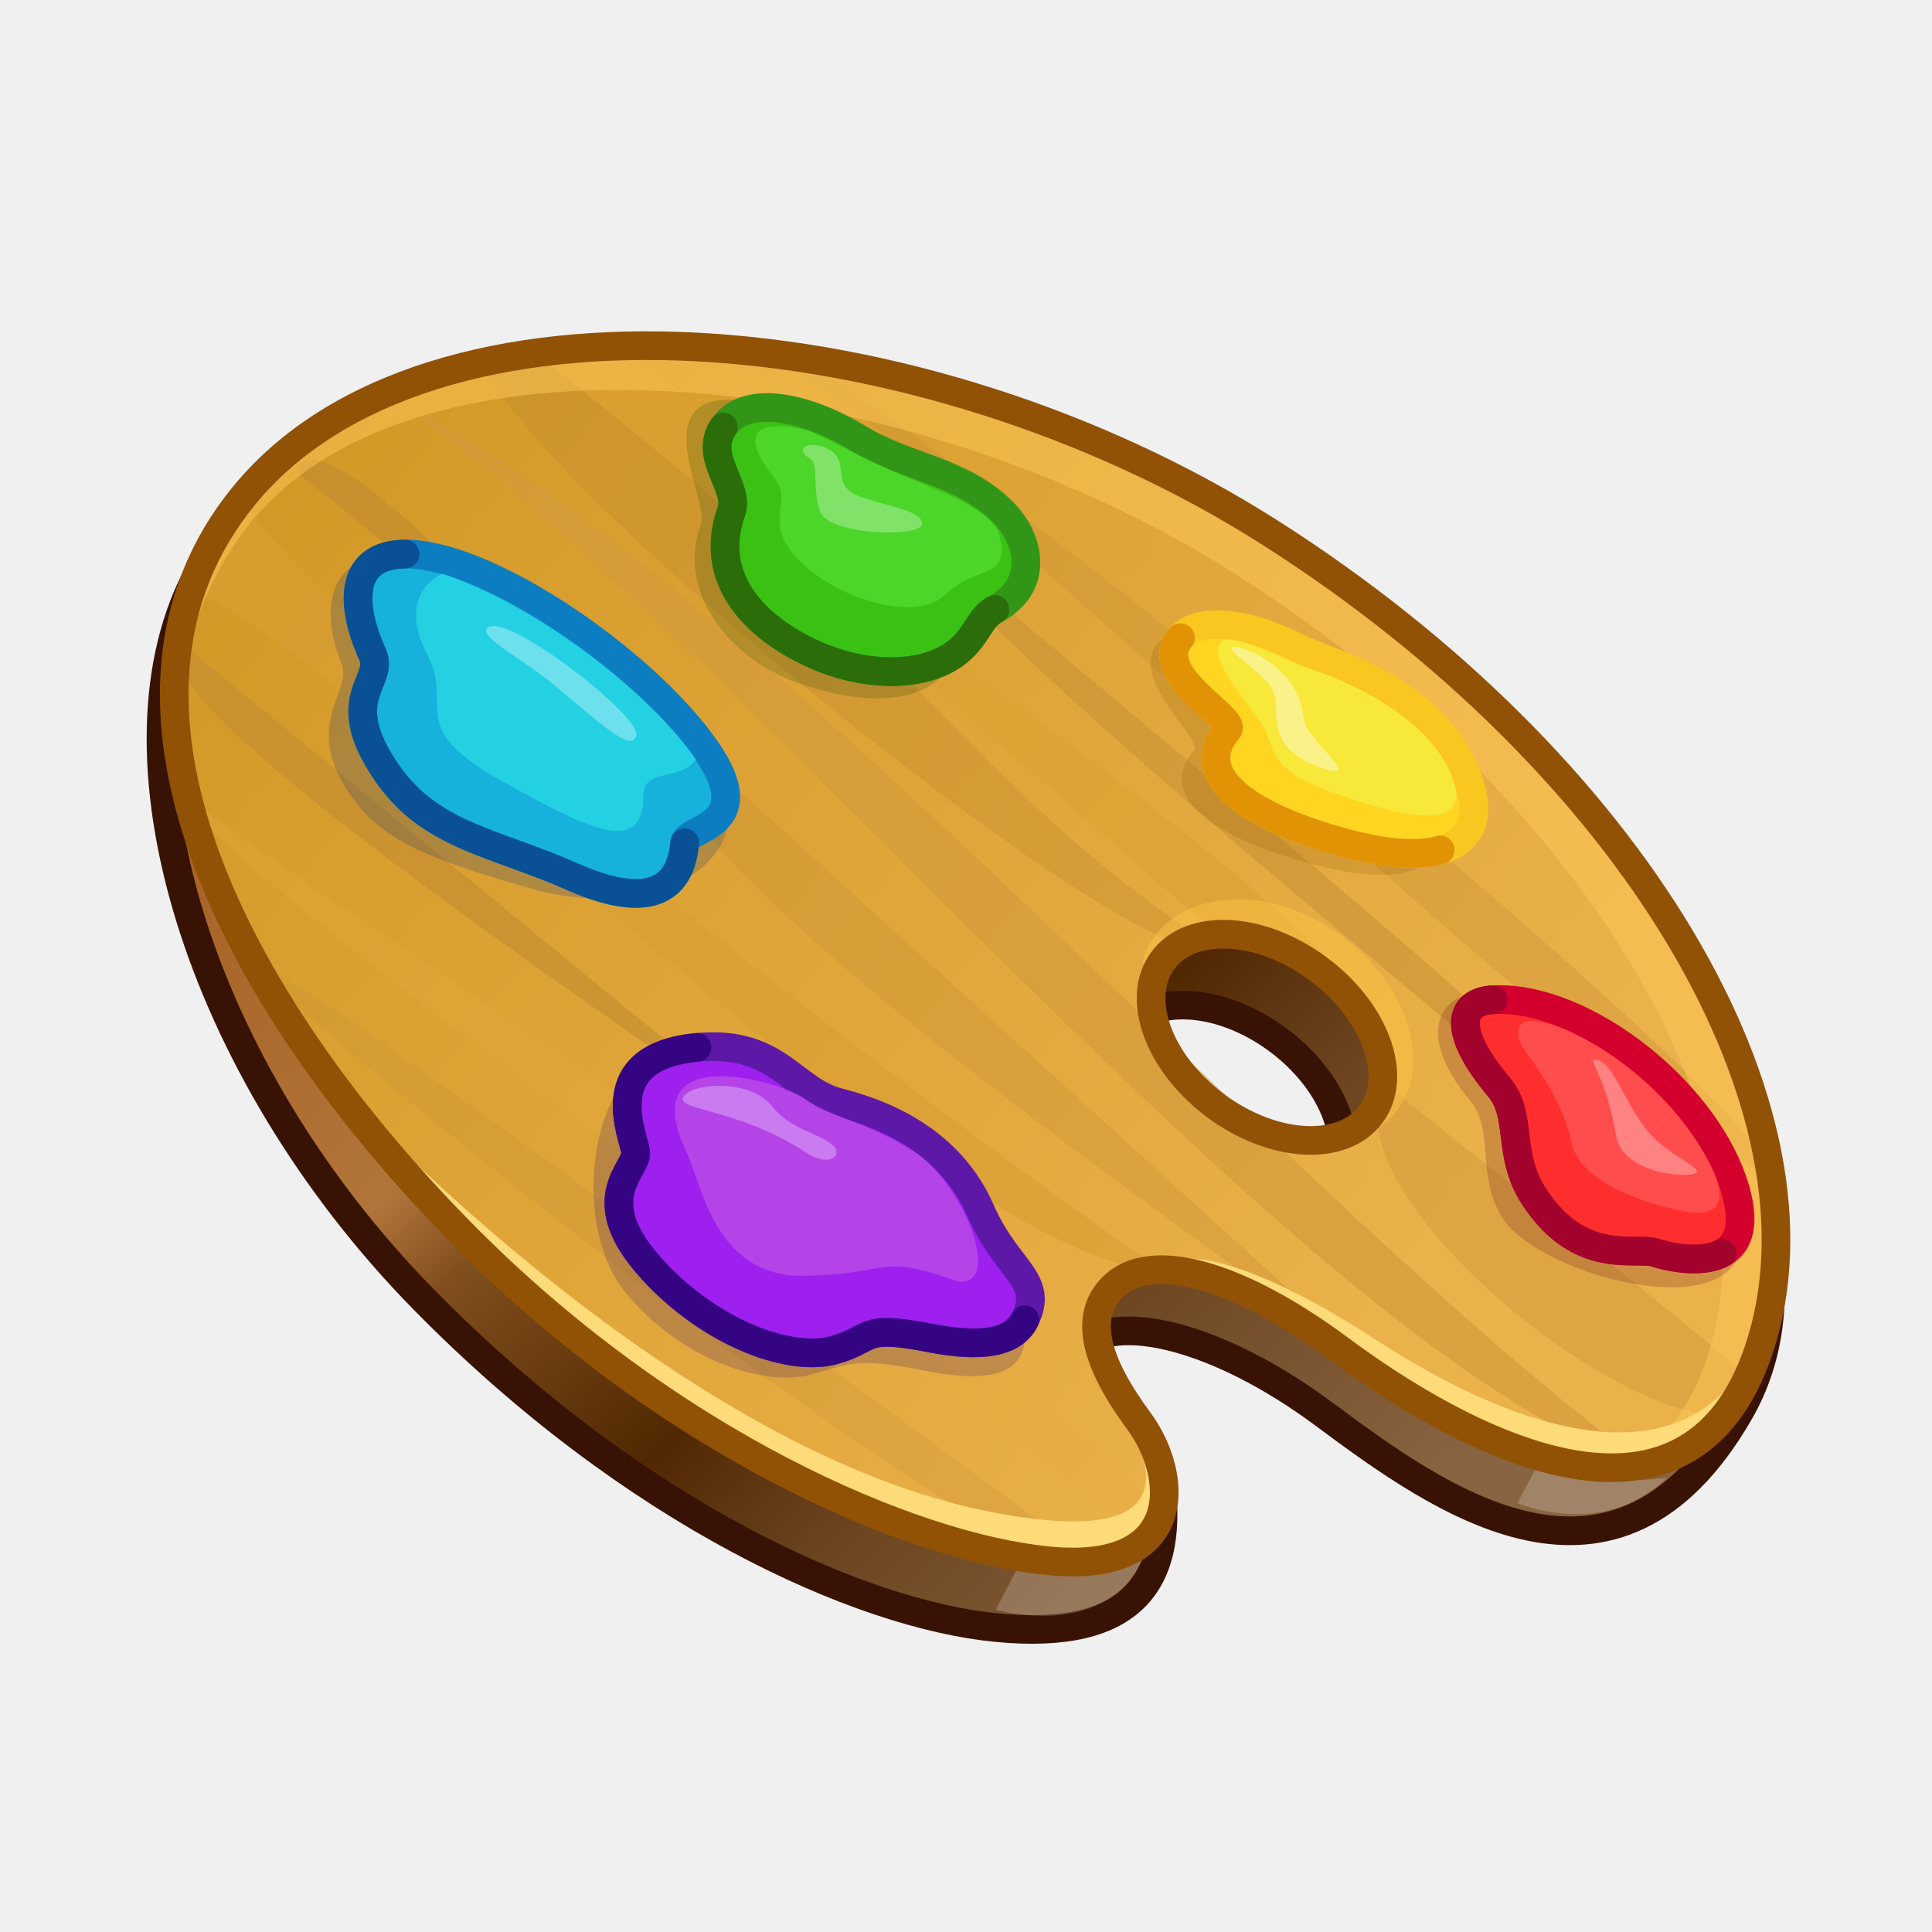
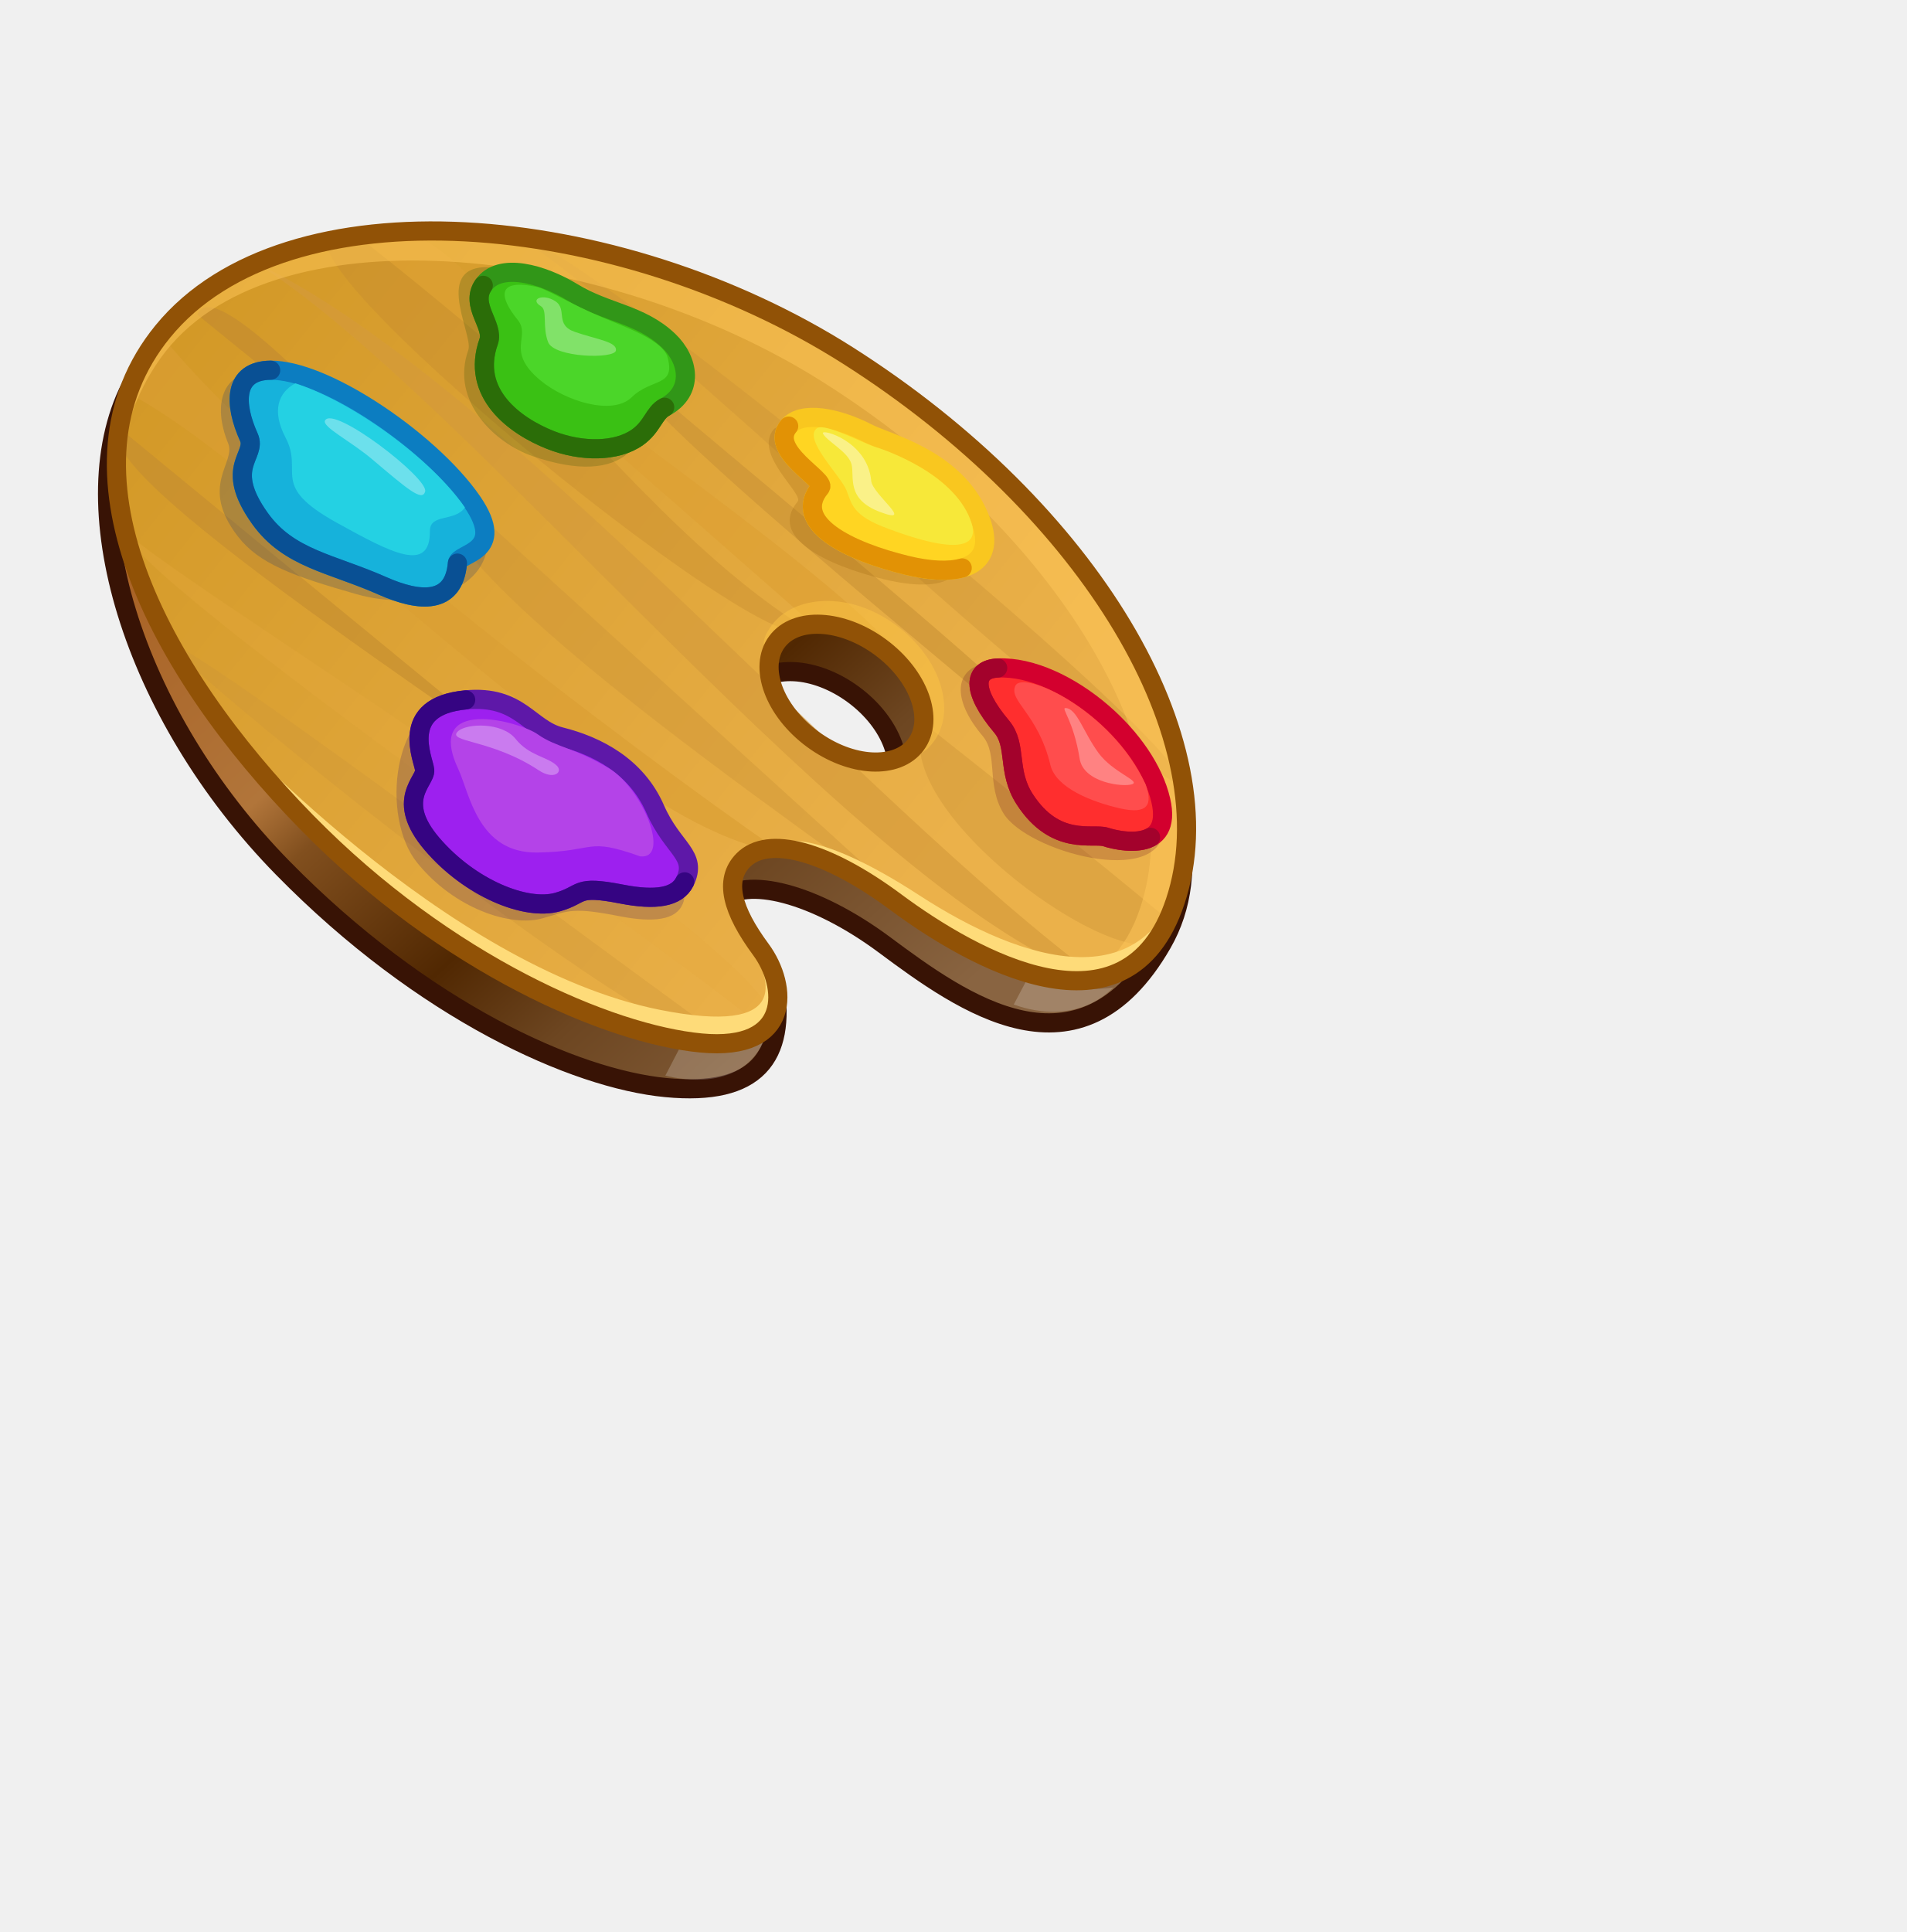
- <svg xmlns="http://www.w3.org/2000/svg" viewBox="0 0 512 512" width="512" height="512" style="width: 100%; height: 100%; transform: translate3d(0,0,0);" preserveAspectRatio="xMidYMid meet">
+ <svg xmlns="http://www.w3.org/2000/svg" width="512" height="512" style="width:100%;height:100%;transform:translate3d(0,0,0)">
  <defs>
-     <clipPath id="__lottie_element_38">
-       <rect width="512" height="512" x="0" y="0" />
+     <linearGradient id="c" spreadMethod="pad" gradientUnits="userSpaceOnUse" x1="-226.606" y1="6.083" x2="157.736" y2="-2.757">
+       <stop offset="0%" stop-color="#D39927" />
+       <stop offset="50%" stop-color="#DFA539" />
+       <stop offset="100%" stop-color="#EBB14A" />
+     </linearGradient>
+     <linearGradient id="b" spreadMethod="pad" gradientUnits="userSpaceOnUse" x1="-159.597" y1="10.774" x2="195.214" y2="56.734">
+       <stop offset="0%" stop-color="#AA6427" />
+       <stop offset="14%" stop-color="#AD6C30" />
+       <stop offset="28%" stop-color="#B1753A" />
+       <stop offset="36%" stop-color="#814F1E" />
+       <stop offset="57%" stop-color="#512802" />
+       <stop offset="72%" stop-color="#6D4621" />
+       <stop offset="100%" stop-color="#896441" />
+     </linearGradient>
+     <clipPath id="a">
+       <path d="M0 0h512v512H0z" />
    </clipPath>
-     <linearGradient id="__lottie_element_44" spreadMethod="pad" gradientUnits="userSpaceOnUse" x1="-226.606" y1="6.083" x2="157.736" y2="-2.757">
-       <stop offset="0%" stop-color="rgb(211,153,39)" />
-       <stop offset="50%" stop-color="rgb(223,165,57)" />
-       <stop offset="100%" stop-color="rgb(235,177,74)" />
-     </linearGradient>
-     <linearGradient id="__lottie_element_92" spreadMethod="pad" gradientUnits="userSpaceOnUse" x1="-159.597" y1="10.774" x2="195.214" y2="56.734">
-       <stop offset="0%" stop-color="rgb(170,100,39)" />
-       <stop offset="14%" stop-color="rgb(173,108,48)" />
-       <stop offset="28%" stop-color="rgb(177,117,58)" />
-       <stop offset="36%" stop-color="rgb(129,79,30)" />
-       <stop offset="57%" stop-color="rgb(81,40,2)" />
-       <stop offset="72%" stop-color="rgb(109,70,33)" />
-       <stop offset="100%" stop-color="rgb(137,100,65)" />
-     </linearGradient>
  </defs>
-   <g clip-path="url(#__lottie_element_38)">
-     <g style="display: block;" transform="matrix(0.7277422,0.6106483,-0.6106483,0.7277422,249.5158,255.0819)" opacity="1">
-       <g opacity="1" transform="matrix(1,0,0,1,0,0)">
-         <path fill="url(#__lottie_element_92)" fill-opacity="1" d=" M-3.31,-128.333 C-116.657,-113.287 -244.593,-31.702 -228.719,49.316 C-217.709,105.512 -139.916,156.127 -50.38,164.831 C32.902,172.929 99.464,153.959 131.065,132.219 C162.666,110.479 161.032,90.183 138.42,70.225 C123.183,56.776 97.421,69.341 98.33,57.755 C99.469,43.09 126.627,30.06 162.635,27.924 C203.181,25.532 263.255,21.246 251.083,-47.05 C238.741,-116.3 116.024,-144.164 -3.31,-128.333z M123.19,-22.238 C124.016,-9.087 108.511,2.576 88.574,3.82 C68.631,5.056 51.8,-4.586 50.98,-17.73 C50.162,-30.888 65.666,-42.55 85.603,-43.794 C105.54,-45.038 122.378,-35.388 123.19,-22.238z" />
-         <path stroke-linecap="round" stroke-linejoin="round" fill-opacity="0" stroke="rgb(56,19,5)" stroke-opacity="1" stroke-width="8" d=" M-3.31,-128.333 C-116.657,-113.287 -244.593,-31.702 -228.719,49.316 C-217.709,105.512 -139.916,156.127 -50.38,164.831 C32.902,172.929 99.464,153.959 131.065,132.219 C162.666,110.479 161.032,90.183 138.42,70.225 C123.183,56.776 97.421,69.341 98.33,57.755 C99.469,43.09 126.627,30.06 162.635,27.924 C203.181,25.532 263.255,21.246 251.083,-47.05 C238.741,-116.3 116.024,-144.164 -3.31,-128.333z M123.19,-22.238 C124.016,-9.087 108.511,2.576 88.574,3.82 C68.631,5.056 51.8,-4.586 50.98,-17.73 C50.162,-30.888 65.666,-42.55 85.603,-43.794 C105.54,-45.038 122.378,-35.388 123.19,-22.238z" />
+   <g clip-path="url(#a)">
+     <g style="display:block">
+       <path fill="url(#b)" d="M-3.31-128.333c-113.347 15.046-241.283 96.631-225.409 177.649 11.01 56.196 88.803 106.811 178.339 115.515 83.282 8.098 149.844-10.872 181.445-32.612 31.601-21.74 29.967-42.036 7.355-61.994-15.237-13.449-40.999-.884-40.09-12.47 1.139-14.665 28.297-27.695 64.305-29.831 40.546-2.392 100.62-6.678 88.448-74.974-12.342-69.25-135.059-97.114-254.393-81.283zm126.5 106.095c.826 13.151-14.679 24.814-34.616 26.058C68.631 5.056 51.8-4.586 50.98-17.73c-.818-13.158 14.686-24.82 34.623-26.064 19.937-1.244 36.775 8.406 37.587 21.556z" transform="rotate(40 -225.658 470.31) scale(.95)" />
+       <path stroke-linecap="round" stroke-linejoin="round" stroke="#381305" stroke-width="7.6" d="M325.473 159.667c-91.675-58.265-234.6-77.016-272.52-8.363-26.304 47.62-.599 131.959 59.245 192.968 55.663 56.75 115.687 83.59 151.96 87.066 36.273 3.476 47.478-12.292 43.21-40.625-2.877-19.091-29.298-25.679-21.561-33.555 9.784-9.977 37.505-2.876 65.013 17.558 30.968 23.019 77.304 56.584 110.15-.551 33.306-57.933-38.985-153.148-135.497-214.498zm27.273 154.457c-7.43 10.075-25.835 9.095-41.104-2.175-15.268-11.278-21.629-28.573-14.2-38.64 7.44-10.074 25.845-9.094 41.113 2.175 15.27 11.27 21.63 28.574 14.191 38.64z" fill="none" />
+       <path fill="#FFF" d="M303.67 411.342c-9.61 24.091-39.055 15.312-39.762 15.264l5.922-11.414c1.783.262 25.403-1.539 33.84-3.85zM441.648 391.664c-16.844 16.457-38.833 6.786-39.54 6.738l5.113-9.673c1.783.262 19.696 5.031 34.427 2.935z" opacity=".2" />
+     </g>
+     <g style="display:block">
+       <path fill="url(#c)" d="M-6.92-135.747c-113.347 15.046-227.09 94.728-225.991 176.178.989 73.329 88.558 109.629 178.094 118.333 83.282 8.098 154.156-13.511 185.757-35.251S143.409 82 125.001 77.569c-19.76-4.753-30.603-12.219-29.694-23.805 1.139-14.665 24.016-25.408 60.024-27.544 40.546-2.393 112.995-16.101 89.536-75.234-25.939-65.383-132.453-102.564-251.787-86.733zM119.579-29.652c.826 13.151-14.678 24.814-34.615 26.058C65.021-2.358 48.19-12 47.37-25.144c-.818-13.158 14.686-24.82 34.623-26.064 19.937-1.244 36.774 8.406 37.586 21.556z" transform="rotate(40 -205.952 476.967) scale(.95)" />
+       <g opacity=".65">
+         <path fill="#E5A83C" d="M303.617 409.262C300.458 400.595 42.94 224.123 49.68 209.967c-.052 9.088 288.948 183.71 253.937 199.295z" opacity=".5" />
+         <path fill="#C58D2F" d="M48.576 170.81 228.52 318.558c-3.143-8.205-200.252-132.304-179.943-147.748z" opacity="1" />
+         <path fill="#CB9336" d="M374.705 371.78C354.64 351.31 158.297 225.844 172.25 188.038c.011-.01 202.455 183.742 202.455 183.742z" opacity=".6" />
+         <path fill="#DA9E33" d="M309.16 337.558c-62.07-5.377-197.306-149.59-257.23-181.078l11.86-23.776c46.968 58.574 183.022 161.738 245.37 204.854z" opacity="1" />
+         <path fill="#C58B2D" d="M319.285 249.008C311.814 270.48 74.333 76.652 141.409 93.298c62.017 31.614 110.757 113.685 177.876 155.71z" opacity=".6" />
+         <path fill="#CB9336" d="M464.007 365.302c.319 36.594-114.578-41.533-97.397-78.355 33.55 26.601 66.67 52.59 97.397 78.355z" opacity=".6" />
+         <path fill="#DDA033" d="M358.687 265.697c-9.342-8.922-15.228-14.95-35.169-17.12-57.667-50.406-122.382-108.5-182.095-155.297 32.194-15.494 63.05 42.854 78.772 55.062 6.045 9.138 139.388 99.396 138.492 117.355z" opacity="1" />
+         <path fill="#CB9336" d="M292.09 414.443c-20.208 13.253-215.33-146.057-223.977-157.91-8.475-15.326 225.036 161.553 223.977 157.91z" opacity=".5" />
+         <path fill="#CB9336" d="M404.606 288.818C390.66 275.109 242.7 157.424 242.583 139.288c-11.535-4.364 234.962 191.948 162.023 149.53z" opacity="1" />
+         <path fill="#C38B2F" d="m78.24 124.76 95.403 77.55c-6.898-.955-87.3-98.486-95.403-77.55z" opacity="1" />
+         <path fill="#CB9336" d="M469.64 312.472c-58.983-32.068-207.72-182.66-263.277-217.953 13.786-5.229 267.522 200.495 263.278 217.953z" opacity=".6" />
+         <path fill="#D49A3A" d="M437.216 389.149c-93.264-29.75-252.286-233.643-336.54-285.323 98.183 46.653 237.537 212.371 336.54 285.323z" opacity="1" />
      </g>
-       <g opacity="1" transform="matrix(1,0,0,1,0,0)">
-         <g opacity="0.2" transform="matrix(1,0,0,1,0,0)">
-           <path fill="rgb(255,255,255)" fill-opacity="1" d=" M149.397,89.36 C157.948,115.289 128.265,128.133 127.662,128.573 C127.662,128.573 124.714,115.362 124.714,115.362 C126.329,114.367 144.157,96.933 149.397,89.36z" />
-         </g>
-         <g opacity="0.2" transform="matrix(1,0,0,1,0,0)">
-           <path fill="rgb(255,255,255)" fill-opacity="1" d=" M247.342,-19.866 C244.895,4.802 220.62,11.882 220.017,12.322 C220.017,12.322 217.596,1.062 217.596,1.062 C219.211,0.067 236.882,-8.208 247.342,-19.866z" />
-         </g>
-       </g>
+       <path fill="#FCC344" d="M370.407 294.064c-4.56 6.175-8.718 6.216-6.872 1.35 13.829-36.46-36.144-58.133-55.303-40.814-5.06 4.575-7.772 1.036-2.142-6.598 8.898-12.048 30.923-13.633 49.183-.157 18.26 13.484 24.032 34.17 15.134 46.219z" opacity=".5" />
+       <path fill="#FFC85A" d="M466.535 357.83c-8.215 24.757-24.263 32.446-42.346 31.338 12.035-2.79 22.19-11.405 28.116-29.17 20.334-60.96-32.62-149.488-125.855-208.457-88.574-56.005-220.842-68.427-262.825-9.404-10.218 14.38-15.237 30.08-16.018 46.5-.826-20.37 4.167-39.886 16.61-57.468 43.46-61.4 180.37-48.477 272.046 9.789 96.511 61.35 151.322 153.45 130.272 216.872z" opacity=".5" />
+       <path fill="#FEDB79" d="M299.246 377.666c10.69 14.466 15.3 39.626-20.973 36.15-36.273-3.476-101.047-31.03-156.71-87.778-12.992-13.25-24.943-27.25-35.275-41.632 1.568 1.605 89.75 98.949 175.333 116.068 52.822 10.566 43.104-12.43 37.625-22.808zM470.372 340.316c-.697 6.03-1.972 11.892-3.837 17.514-19.037 57.36-80.132 23.094-111.1.076-17.168-12.746-44.261-23.882-44.261-23.882s12.508-5.585 53.436 21.03c40.685 26.457 93.452 43.9 105.762-14.738z" />
+       <path stroke-linecap="round" stroke-linejoin="round" stroke="#915206" stroke-width="8" d="M-6.92-135.747c-113.347 15.046-227.09 94.728-225.991 176.178.989 73.329 88.558 109.629 178.094 118.333 83.282 8.098 154.156-13.511 185.757-35.251S143.409 82 125.001 77.569c-19.76-4.753-30.603-12.219-29.694-23.805 1.139-14.665 24.016-25.408 60.024-27.544 40.546-2.393 112.995-16.101 89.536-75.234-25.939-65.383-132.453-102.564-251.787-86.733zM119.579-29.652c.826 13.151-14.678 24.814-34.615 26.058C65.021-2.358 48.19-12 47.37-25.144c-.818-13.158 14.686-24.82 34.623-26.064 19.937-1.244 36.774 8.406 37.586 21.556z" fill="none" transform="rotate(40 -205.95 476.97) scale(.94799 .95)" />
    </g>
-     <g style="display: block;" transform="matrix(0.7277422,0.6106483,-0.6106483,0.7277422,258.4051,243.9723)" opacity="1">
-       <g opacity="1" transform="matrix(1,0,0,1,0,0)">
-         <g opacity="1" transform="matrix(1,0,0,1,0,0)">
-           <path fill="url(#__lottie_element_44)" fill-opacity="1" d=" M-6.92,-135.747 C-120.267,-120.701 -234.01,-41.019 -232.911,40.431 C-231.922,113.76 -144.353,150.06 -54.817,158.764 C28.465,166.862 99.339,145.253 130.94,123.513 C162.541,101.773 143.409,82 125.001,77.569 C105.241,72.816 94.398,65.35 95.307,53.764 C96.446,39.099 119.323,28.356 155.331,26.22 C195.877,23.827 268.326,10.119 244.867,-49.014 C218.928,-114.397 112.414,-151.578 -6.92,-135.747z M119.579,-29.652 C120.405,-16.501 104.901,-4.838 84.964,-3.594 C65.021,-2.358 48.19,-12 47.37,-25.144 C46.552,-38.302 62.056,-49.964 81.993,-51.208 C101.93,-52.452 118.767,-42.802 119.579,-29.652z" />
-         </g>
-         <g opacity="0" transform="matrix(0.95245,0,0,0.89172,-0.119,-5.499)">
-           <path fill="rgb(217,160,48)" fill-opacity="1" d=" M-7.933,-132.868 C-119.112,-117.322 -230.68,-34.988 -229.602,49.171 C-228.631,124.94 -142.738,162.445 -54.915,171.44 C26.774,179.807 96.293,157.479 127.29,135.016 C158.287,112.553 139.522,92.119 121.465,87.544 C102.083,82.633 91.456,74.919 92.339,62.947 C93.456,47.795 115.895,36.682 151.215,34.487 C190.986,32.015 262.05,17.851 239.039,-43.249 C213.596,-110.807 109.118,-149.235 -7.933,-132.868z M116.147,-23.244 C116.957,-9.655 101.749,2.404 82.193,3.681 C62.631,4.958 46.12,-5.004 45.318,-18.585 C44.515,-32.18 59.723,-44.232 79.279,-45.517 C98.835,-46.802 115.337,-36.831 116.147,-23.244z" />
-         </g>
-         <g opacity="0.65" transform="matrix(1,0,0,1,0,0)">
-           <g opacity="0.5" transform="matrix(1,0,0,1,0,0)">
-             <path fill="rgb(229,168,60)" fill-opacity="1" d=" M148.295,102.692 C139.884,97.841 -187.173,129.782 -191.317,113.807 C-185.21,121.17 165.982,66.436 148.295,102.692z" />
-           </g>
-           <g opacity="1" transform="matrix(1,0,0,1,0,0)">
-             <path fill="rgb(197,141,47)" fill-opacity="1" d=" M-218.701,82.979 C-218.701,82.979 26.367,80.364 26.367,80.364 C18.281,75.875 -224.628,109.174 -218.701,82.979z" />
-           </g>
-           <g opacity="0.6" transform="matrix(1,0,0,1,0,0)">
-             <path fill="rgb(203,147,54)" fill-opacity="1" d=" M180.257,24.369 C150.227,21.437 -92.989,53.117 -107.318,13.191 C-107.316,13.175 180.257,24.369 180.257,24.369z" />
-           </g>
-           <g opacity="1" transform="matrix(1,0,0,1,0,0)">
-             <path fill="rgb(218,158,51)" fill-opacity="1" d=" M104.248,41.123 C50.56,78.784 -156.067,54 -225.693,69.155 C-225.697,69.139 -232.217,41.958 -232.217,41.958 C-154.711,57.41 24.8,48.541 104.248,41.123z" />
-           </g>
-           <g opacity="0.6" transform="matrix(1,0,0,1,0,0)">
-             <path fill="rgb(197,139,45)" fill-opacity="1" d=" M52.498,-37.132 C61.003,-14.762 -261.641,-10.374 -196.29,-42.336 C-124.891,-58.806 -30.059,-25.605 52.498,-37.132z" />
-           </g>
-           <g opacity="0.6" transform="matrix(1,0,0,1,0,0)">
-             <path fill="rgb(203,147,54)" fill-opacity="1" d=" M247.884,-41.278 C272.901,-11.986 127.39,2.757 116.33,-38.56 C161.382,-39.81 205.674,-41.263 247.884,-41.278z" />
-           </g>
-           <g opacity="1" transform="matrix(1,0,0,1,0,0)">
-             <path fill="rgb(221,160,51)" fill-opacity="1" d=" M95.563,-50.334 C81.993,-51.208 73.169,-52.086 55.621,-40.343 C-24.986,-41.97 -116.477,-45.027 -196.291,-42.36 C-180.815,-76.637 -116.455,-50.465 -95.516,-51.259 C-84.459,-47.98 84.134,-65.422 95.563,-50.334z" />
-           </g>
-           <g opacity="0.5" transform="matrix(1,0,0,1,0,0)">
-             <path fill="rgb(203,147,54)" fill-opacity="1" d=" M142.506,114.669 C135.178,139.029 -129.954,142.591 -144.945,138.884 C-162.149,132.26 145.825,116.89 142.506,114.669z" />
-           </g>
-           <g opacity="1" transform="matrix(1,0,0,1,0,0)">
-             <path fill="rgb(203,147,54)" fill-opacity="1" d=" M148.234,-62.76 C127.713,-64.378 -71.224,-59.163 -83.59,-73.708 C-95.844,-69.422 235.751,-77.908 148.234,-62.76z" />
-           </g>
-           <g opacity="1" transform="matrix(1,0,0,1,0,0)">
-             <path fill="rgb(195,139,47)" fill-opacity="1" d=" M-225.939,25.775 C-225.939,25.775 -96.538,23.757 -96.538,23.757 C-102.747,27.654 -233.572,3.41 -225.939,25.775z" />
-           </g>
-           <g opacity="0.6" transform="matrix(1,0,0,1,0,0)">
-             <path fill="rgb(203,147,54)" fill-opacity="1" d=" M216.681,-87.69 C147.421,-73.639 -74.408,-94.433 -143.088,-85.301 C-135.509,-98.845 208.291,-104.64 216.681,-87.69z" />
-           </g>
-           <g opacity="1" transform="matrix(1,0,0,1,0,0)">
-             <path fill="rgb(212,154,58)" fill-opacity="1" d=" M242.416,-3.922 C147.081,35.193 -119.105,-21.621 -222.012,-6.286 C-111.275,-35.099 113.223,4.24 242.416,-3.922z" />
-           </g>
-         </g>
-         <g opacity="0.5" transform="matrix(1,0,0,1,0,0)">
-           <path fill="rgb(252,195,68)" fill-opacity="1" d=" M124.207,-35.391 C124.709,-27.326 121.383,-24.479 119.579,-29.652 C106.061,-68.409 51.1,-52.073 47.37,-25.144 C46.385,-18.032 41.804,-19.05 41.178,-29.015 C40.201,-44.75 56.889,-60.931 80.731,-62.42 C104.579,-63.902 123.23,-51.126 124.207,-35.391z" />
-         </g>
-         <g opacity="1" transform="matrix(1,0,0,1,0,0)">
-           <g opacity="0.5" transform="matrix(1,0,0,1,0,0)">
-             <path fill="rgb(255,200,90)" fill-opacity="1" d=" M244.867,-49.014 C254.993,-23.492 247.255,-6.434 231.924,4.908 C239.741,-5.484 242.101,-19.303 234.858,-37.638 C210.008,-100.552 107.409,-136.108 -7.672,-120.573 C-116.988,-105.803 -232.05,-26.325 -225.967,49.675 C-224.477,68.184 -217.901,84.24 -207.421,98.009 C-221.869,82.143 -231.048,63.028 -232.911,40.431 C-239.411,-38.486 -120.267,-120.701 -6.92,-135.747 C112.414,-151.578 218.928,-114.397 244.867,-49.014z" />
-           </g>
-           <g opacity="1" transform="matrix(1,0,0,1,0,0)">
-             <path fill="rgb(254,219,121)" fill-opacity="1" d=" M123.392,80.172 C141.8,84.604 162.541,101.773 130.94,123.513 C99.339,145.253 28.465,166.862 -54.817,158.764 C-74.258,156.871 -93.368,153.669 -111.43,149.062 C-109.08,149.295 27.891,168.124 108.485,124.021 C158.228,96.801 134.832,84.833 123.392,80.172z" />
-           </g>
-           <g opacity="1" transform="matrix(1,0,0,1,0,0)">
-             <path fill="rgb(254,219,121)" fill-opacity="1" d=" M236.11,-65.733 C239.628,-60.399 242.566,-54.809 244.867,-49.014 C268.326,10.119 195.877,23.827 155.331,26.22 C132.863,27.558 103.481,36.91 103.481,36.91 C103.481,36.91 109.789,23.943 160.8,17.712 C211.508,11.518 265.859,-10.121 236.11,-65.733z" />
-           </g>
-         </g>
-         <g opacity="1" transform="matrix(0.99788,0,0,1,0,0)">
-           <path stroke-linecap="round" stroke-linejoin="round" fill-opacity="0" stroke="rgb(145,82,6)" stroke-opacity="1" stroke-width="8" d=" M-6.92,-135.747 C-120.267,-120.701 -234.01,-41.019 -232.911,40.431 C-231.922,113.76 -144.353,150.06 -54.817,158.764 C28.465,166.862 99.339,145.253 130.94,123.513 C162.541,101.773 143.409,82 125.001,77.569 C105.241,72.816 94.398,65.35 95.307,53.764 C96.446,39.099 119.323,28.356 155.331,26.22 C195.877,23.827 268.326,10.119 244.867,-49.014 C218.928,-114.397 112.414,-151.578 -6.92,-135.747z M119.579,-29.652 C120.405,-16.501 104.901,-4.838 84.964,-3.594 C65.021,-2.358 48.19,-12 47.37,-25.144 C46.552,-38.302 62.056,-49.964 81.993,-51.208 C101.93,-52.452 118.767,-42.802 119.579,-29.652z" />
-         </g>
-       </g>
+     <g style="display:block">
+       <path fill="#5B001C" d="M390.694 263.024c-11.945 2.496-13.312 14.153-.955 28.824 6.303 7.483 1.402 19.279 8.26 30.66 9.185 15.246 62.165 29.747 63.634 6.334 1.699-27.065-46.797-70.863-70.939-65.818z" opacity=".2" />
+       <path fill="#FF2E2E" d="M395.74 264.935c-9.465.468-10.788 8.576 1.569 23.248 6.302 7.482 1.945 17.66 9.166 28.815 12.214 18.863 27.115 13.282 32.152 14.961 5.038 1.679 26.688 6.492 21.81-14.531-2.854-12.303-11.74-24.796-22.908-34.511-12.812-11.145-28.628-18.634-41.789-17.982z" />
+       <path stroke-linecap="round" stroke-linejoin="round" stroke="#D3002E" stroke-width="7.6" d="M395.74 264.935c-9.465.468-10.788 8.576 1.569 23.248 6.302 7.482 1.945 17.66 9.166 28.815 12.214 18.863 27.115 13.282 32.152 14.961 5.038 1.679 26.688 6.492 21.81-14.531-2.854-12.303-11.74-24.796-22.908-34.511-12.812-11.145-28.628-18.634-41.789-17.982z" fill="none" />
+       <path stroke-linecap="round" stroke-linejoin="round" stroke="#A3022C" stroke-width="7.6" d="M395.74 264.935c-9.465.468-10.788 8.576 1.569 23.248 6.302 7.482 1.945 17.66 9.166 28.815 12.214 18.863 27.115 13.282 32.152 14.961 3.033 1.011 12.085 3.156 17.747.119" fill="none" />
+       <path fill="#FF4D4D" d="M416.667 303.447c-4.93-20.584-16.911-25.582-13.843-31.575 3.068-5.993 37.609 9.376 51.576 39.15 2.901 7.997 1.051 12.128-10.185 9.567-11.237-2.56-25.396-8.154-27.548-17.142z" />
+       <path fill="#FFF" d="M422.62 280.81c-1.839-.036 3.216 4.978 5.643 20.128 1.535 9.586 17.459 11.319 20.842 10.073 3.384-1.245-7.708-4.674-13.348-12.36-6.089-8.298-8.573-17.755-13.138-17.841z" opacity=".3" />
    </g>
-     <g style="display: none;">
-       <g>
-         <path stroke-linecap="round" stroke-linejoin="round" fill-opacity="0" />
-       </g>
+     <g style="display:block">
+       <path fill="#8E5400" d="M316.408 198.894c2.497-3.003-17.772-18.914-9.498-28.632 5.207-6.117 60.946 17.704 71.283 38.482 10.216 20.534-3.413 26.845-27.48 21.013-22.8-5.524-46.1-16.686-34.305-30.863z" opacity=".2" />
+       <path fill="#FFD522" d="M325.398 193.349c2.498-3.002-20.832-14.636-12.559-24.355 5.207-6.117 19.193-3.483 31.541 2.898 7.172 3.705 32.46 9.61 42.798 30.387 10.216 20.535-3.407 27.766-27.475 21.934-22.8-5.524-46.099-16.687-34.305-30.864z" />
+       <path stroke-linecap="round" stroke-linejoin="round" stroke="#F9C71F" stroke-width="7.6" d="M325.398 193.349c2.498-3.002-20.832-14.636-12.559-24.355 5.207-6.117 19.193-3.483 31.541 2.898 7.172 3.705 32.46 9.61 42.798 30.387 10.216 20.535-3.407 27.766-27.475 21.934-22.8-5.524-46.099-16.687-34.305-30.864z" fill="none" />
+       <path stroke-linecap="round" stroke-linejoin="round" stroke="#E29205" stroke-width="7.6" d="M381.667 225.25c-5.382 1.5-12.939 1.15-21.964-1.037-22.8-5.524-46.099-16.687-34.305-30.864 2.498-3.002-20.832-14.636-12.559-24.355" fill="none" />
+       <path fill="#F7E839" d="M324.153 169.772c3.113-2.11 19.056 6.41 23.22 7.571 4.164 1.16 32.373 11.192 38.078 30.393 1.82 5.926.114 14.397-33.167 1.95-14.236-5.208-14.363-9.719-16.547-15.286-2.184-5.568-17.599-20.55-11.584-24.628z" />
+       <path fill="#FFF" d="M326.414 171.896c1.415 3.047 10.07 7.244 11.354 12.24 1.283 4.996-2.388 13.851 11.52 18.993 13.91 5.142-3.253-7.114-3.718-12.408-1.402-15.92-20.13-20.924-19.156-18.825z" opacity=".4" />
    </g>
-     <g style="display: block;" transform="matrix(0.7333491,0.6039032,-0.6039032,0.7333491,258.4909,244.3731)" opacity="1">
-       <g opacity="0.2" transform="matrix(1,0,0,1,0,0)">
-         <path fill="rgb(91,0,28)" fill-opacity="1" d=" M119.905,-73.308 C111.869,-63.287 118.558,-52.9 138.417,-49.247 C148.545,-47.384 152.456,-34.52 165.644,-29.86 C183.31,-23.618 236.063,-47.286 221.59,-67.294 C204.86,-90.423 136.146,-93.562 119.905,-73.308z" />
-       </g>
-       <g opacity="1" transform="matrix(1,0,0,1,0,0)">
-         <path fill="rgb(255,46,46)" fill-opacity="1" d=" M125.284,-75.132 C117.906,-68.418 122.256,-60.944 142.115,-57.291 C152.243,-55.428 155.513,-44.241 168.845,-40.01 C191.391,-32.855 199.765,-47.361 204.982,-49.367 C210.199,-51.374 231.012,-61.95 212.981,-75.769 C202.429,-83.856 186.849,-88.062 171.273,-88.483 C153.405,-88.966 135.542,-84.468 125.284,-75.132z" />
-         <path stroke-linecap="round" stroke-linejoin="round" fill-opacity="0" stroke="rgb(211,0,46)" stroke-opacity="1" stroke-width="8" d=" M125.284,-75.132 C117.906,-68.418 122.256,-60.944 142.115,-57.291 C152.243,-55.428 155.513,-44.241 168.845,-40.01 C191.391,-32.855 199.765,-47.361 204.982,-49.367 C210.199,-51.374 231.012,-61.95 212.981,-75.769 C202.429,-83.856 186.849,-88.062 171.273,-88.483 C153.405,-88.966 135.542,-84.468 125.284,-75.132z" />
-       </g>
-       <g opacity="1" transform="matrix(1,0,0,1,0,0)">
-         <path stroke-linecap="round" stroke-linejoin="round" fill-opacity="0" stroke="rgb(163,2,44)" stroke-opacity="1" stroke-width="8" d=" M125.284,-75.132 C117.906,-68.418 122.256,-60.944 142.115,-57.291 C152.243,-55.428 155.513,-44.241 168.845,-40.01 C191.391,-32.855 199.765,-47.361 204.982,-49.367 C208.123,-50.575 216.914,-54.889 219.482,-61.146" />
-       </g>
-       <g opacity="1" transform="matrix(1,0,0,1,0,0)">
-         <path fill="rgb(255,77,77)" fill-opacity="1" d=" M168.059,-57.841 C150.279,-71.268 137.199,-67.312 135.682,-74.235 C134.165,-81.158 172.516,-91.782 203.789,-76.934 C211.497,-72.378 212.758,-67.783 201.914,-62.345 C191.07,-56.907 175.822,-51.978 168.059,-57.841z" />
-       </g>
-       <g opacity="0.3" transform="matrix(1,0,0,1,0,0)">
-         <path fill="rgb(255,255,255)" fill-opacity="1" d=" M157.748,-80.218 C156.231,-79.017 163.693,-78.326 175.802,-67.639 C183.464,-60.877 197.563,-70.124 199.479,-73.4 C201.395,-76.676 190.088,-72.04 180.362,-74.512 C169.862,-77.18 161.515,-83.202 157.748,-80.218z" />
-       </g>
+     <g style="display:block">
+       <path fill="#194700" d="M185.767 138.785c2.252-6.338-16.755-37.372 13.377-32.272 15.389 2.605 75.192 51.867 49.637 73.5-6.704 5.676-18.782 7.397-37.673.847-14.563-5.05-32.615-21.6-25.34-42.075z" opacity=".2" />
+       <path fill="#3AC114" d="M193.834 135.46c2.252-6.336-7.562-14.38-2.14-22.288 6.474-9.442 23.586-4.43 35.482 2.827 13.323 8.13 26.799 8.489 37.986 19.083 8.088 7.66 10.313 20.145-1.513 26.438-4.252 2.263-4.803 7.647-10.762 11.89-8.275 5.89-22.245 5.922-34.441 1.13-14.347-5.635-31.886-18.604-24.612-39.08z" />
+       <path stroke-linecap="round" stroke-linejoin="round" stroke="#319618" stroke-width="7.6" d="M193.834 135.46c2.252-6.336-7.562-14.38-2.14-22.288 6.474-9.442 23.586-4.43 35.482 2.827 13.323 8.13 26.799 8.489 37.986 19.083 8.088 7.66 10.313 20.145-1.513 26.438-4.252 2.263-4.803 7.647-10.762 11.89-8.275 5.89-22.245 5.922-34.441 1.13-14.347-5.635-31.886-18.604-24.612-39.08z" fill="none" />
+       <path fill="#4BD629" d="M213.01 113.807c-16.151-3.487-15.093 3.914-7.677 13.04 5.446 6.7-5.046 12.269 8.953 23.95 10.103 8.43 28.724 14.097 36.243 6.787 8.174-7.945 17.925-3.838 14.036-16.653-3.609-7.299-18.413-11.666-30.034-16.971-10.047-4.587-18.323-9.463-21.52-10.153z" />
+       <path stroke-linecap="round" stroke-linejoin="round" stroke="#2B6D08" stroke-width="7.6" d="M263.649 161.52c-4.252 2.263-4.803 7.647-10.762 11.89-8.275 5.89-22.245 5.922-34.441 1.13-14.347-5.635-31.886-18.604-24.612-39.08 2.252-6.336-7.562-14.38-2.14-22.288" fill="none" />
+       <path fill="#FFF" d="M220.286 119.47c4.932 3.242-.423 9.364 7.802 12.184 8.89 3.047 16.738 3.898 16.216 7.357-.523 3.46-24.48 2.86-26.885-3.309-2.405-6.169-.128-12.631-2.862-14.259-4.671-2.781.796-5.216 5.729-1.974z" opacity=".3" />
    </g>
-     <g style="display: none;">
-       <g>
-         <path stroke-linecap="round" stroke-linejoin="round" fill-opacity="0" />
-       </g>
+     <g style="display:block">
+       <path fill="#002877" d="M102.916 147.291c-14.607.13-18.776 12.924-12.38 28.646 3.09 7.598-11.645 16.767 3.788 36.76 8.472 10.974 21.79 15.725 46.985 22.926 24.851 7.102 54.774-1.079 52.002-24.646-3.317-28.217-68.946-63.876-90.395-63.686z" opacity=".2" />
+       <path fill="#16B2DB" d="M107.365 146.833c-14.923.131-14.596 13.413-8.655 26.556 3.388 7.496-10.372 11.557 4.436 32.263 11.398 15.938 28.305 17.717 48.528 26.682 14.913 6.612 28.385 7.472 29.775-9 .357-4.23 19.794-4.035 5.846-24.374-8.455-12.33-24.071-26.167-40.163-36.484-14.498-9.295-29.383-15.735-39.767-15.643z" />
+       <path stroke-linecap="round" stroke-linejoin="round" stroke="#0C7DC1" stroke-width="7.6" d="M107.365 146.833c-14.923.131-14.596 13.413-8.655 26.556 3.388 7.496-10.372 11.557 4.436 32.263 11.398 15.938 28.305 17.717 48.528 26.682 14.913 6.612 28.385 7.472 29.775-9 .357-4.23 19.794-4.035 5.846-24.374-8.455-12.33-24.071-26.167-40.163-36.484-14.498-9.295-29.383-15.735-39.767-15.643z" fill="none" />
+       <path fill="#24D1E3" d="M113.29 173.606c7.328 13.975-6.694 18.773 20.35 33.736 21.548 11.922 36.989 20.134 36.88 3.347-.048-7.204 9.844-3.554 13.895-9.43-7.551-10.932-20.851-22.916-35.078-32.585-10.91-7.415-22.365-13.469-32.19-16.645-6.706 3.606-9.508 10.81-3.856 21.577z" />
+       <path stroke-linecap="round" stroke-linejoin="round" stroke="#095094" stroke-width="7.6" d="M107.365 146.833c-14.923.131-14.596 13.413-8.655 26.556 3.388 7.496-10.372 11.557 4.436 32.263 11.398 15.938 28.305 17.717 48.528 26.682 14.913 6.612 28.385 7.472 29.775-9" fill="none" />
+       <path fill="#FFF" d="M128.93 166.77c-1.312 2.494 10.033 8.061 18.657 15.354 14.044 11.875 19.89 16.95 21.045 12.82 1.466-5.235-36.432-34.394-39.703-28.174z" opacity=".33" />
    </g>
-     <g style="display: none;">
-       <g>
-         <path stroke-linecap="round" stroke-linejoin="round" fill-opacity="0" />
-       </g>
-     </g>
-     <g style="display: block;" transform="matrix(0.7333491,0.6039032,-0.6039032,0.7333491,258.49,244.3738)" opacity="1">
-       <g opacity="0.2" transform="matrix(1,0,0,1,0,0)">
-         <path fill="rgb(142,84,0)" fill-opacity="1" d=" M16.63,-75.711 C16.65,-79.822 -10.467,-79.188 -10.247,-92.621 C-10.109,-101.076 51.123,-119.017 73.426,-109.051 C95.468,-99.201 88.616,-84.953 65.157,-73.587 C42.934,-62.82 16.533,-56.299 16.63,-75.711z" />
-       </g>
-       <g opacity="1" transform="matrix(1,0,0,1,0,0)">
-         <path fill="rgb(255,213,34)" fill-opacity="1" d=" M20.225,-86.233 C20.246,-90.344 -6.497,-84.186 -6.277,-97.619 C-6.139,-106.074 6.988,-113.292 21.291,-116.37 C29.598,-118.158 54.098,-130.282 76.401,-120.316 C98.443,-110.466 92.212,-95.474 68.753,-84.108 C46.53,-73.341 20.128,-66.821 20.225,-86.233z" />
-         <path stroke-linecap="round" stroke-linejoin="round" fill-opacity="0" stroke="rgb(249,199,31)" stroke-opacity="1" stroke-width="8" d=" M20.225,-86.233 C20.246,-90.344 -6.497,-84.186 -6.277,-97.619 C-6.139,-106.074 6.988,-113.292 21.291,-116.37 C29.598,-118.158 54.098,-130.282 76.401,-120.316 C98.443,-110.466 92.212,-95.474 68.753,-84.108 C46.53,-73.341 20.128,-66.821 20.225,-86.233z" />
-       </g>
-       <g opacity="1" transform="matrix(1,0,0,1,0,0)">
-         <path stroke-linecap="round" stroke-linejoin="round" fill-opacity="0" stroke="rgb(226,146,5)" stroke-opacity="1" stroke-width="8" d=" M87.294,-97.962 C83.925,-93.142 77.55,-88.37 68.753,-84.108 C46.53,-73.341 20.128,-66.821 20.225,-86.233 C20.246,-90.344 -6.497,-84.186 -6.277,-97.619" />
-       </g>
-       <g opacity="1" transform="matrix(1,0,0,1,0,0)">
-         <path fill="rgb(247,232,57)" fill-opacity="1" d=" M3.437,-104.558 C4.554,-108.355 23.211,-112.1 27.371,-113.943 C31.531,-115.786 61.165,-126.511 78.649,-114.726 C84.093,-111.128 88.376,-103.104 53.003,-90.948 C37.951,-85.654 34.829,-89.234 29.329,-92.297 C23.829,-95.36 1.278,-97.219 3.437,-104.558z" />
-       </g>
-       <g opacity="0.4" transform="matrix(1,0,0,1,0,0)">
-         <path fill="rgb(255,255,255)" fill-opacity="1" d=" M6.695,-104.345 C9.884,-102.816 19.725,-105.197 24.111,-101.996 C28.497,-98.795 31.439,-89.143 46.182,-94.272 C60.925,-99.401 38.778,-97.876 34.857,-101.866 C23.066,-113.864 4.499,-105.398 6.695,-104.345z" />
-       </g>
-     </g>
-     <g style="display: none;">
-       <g>
-         <path stroke-linecap="round" stroke-linejoin="round" fill-opacity="0" />
-       </g>
-     </g>
-     <g style="display: none;">
-       <g>
-         <path stroke-linecap="round" stroke-linejoin="round" fill-opacity="0" />
-       </g>
-     </g>
-     <g style="display: block;" transform="matrix(0.7333491,0.6039032,-0.6039032,0.7333491,258.4894,244.3757)" opacity="1">
-       <g opacity="0.2" transform="matrix(1,0,0,1,0,0)">
-         <path fill="rgb(25,71,0)" fill-opacity="1" d=" M-129.748,-37.139 C-132.159,-43.795 -168.37,-56.294 -140.473,-72.313 C-126.225,-80.494 -44.667,-80.482 -50.956,-45.803 C-52.606,-36.705 -61.269,-27.224 -81.002,-19.906 C-96.215,-14.265 -121.958,-15.634 -129.748,-37.139z" />
-       </g>
-       <g opacity="1" transform="matrix(1,0,0,1,0,0)">
-         <path fill="rgb(58,193,20)" fill-opacity="1" d=" M-125.417,-45.238 C-127.828,-51.894 -141.184,-51.863 -142.07,-61.917 C-143.128,-73.922 -125.87,-81.3 -111.347,-83.362 C-95.081,-85.671 -83.891,-94.397 -67.711,-93.274 C-56.013,-92.462 -45.851,-83.806 -51.25,-70.779 C-53.191,-66.095 -50.036,-61.351 -52.039,-53.916 C-54.821,-43.592 -66.152,-34.219 -79.268,-29.951 C-94.697,-24.93 -117.627,-23.733 -125.417,-45.238z" />
-         <path stroke-linecap="round" stroke-linejoin="round" fill-opacity="0" stroke="rgb(49,150,24)" stroke-opacity="1" stroke-width="8" d=" M-125.417,-45.238 C-127.828,-51.894 -141.184,-51.863 -142.07,-61.917 C-143.128,-73.922 -125.87,-81.3 -111.347,-83.362 C-95.081,-85.671 -83.891,-94.397 -67.711,-93.274 C-56.013,-92.462 -45.851,-83.806 -51.25,-70.779 C-53.191,-66.095 -50.036,-61.351 -52.039,-53.916 C-54.821,-43.592 -66.152,-34.219 -79.268,-29.951 C-94.697,-24.93 -117.627,-23.733 -125.417,-45.238z" />
-       </g>
-       <g opacity="1" transform="matrix(1,0,0,1,0,0)">
-         <g opacity="1" transform="matrix(1,0,0,1,0,0)">
-           <path fill="rgb(75,214,41)" fill-opacity="1" d=" M-124.324,-75.665 C-139.782,-67.69 -133.97,-62.385 -121.837,-59.932 C-112.928,-58.131 -117.728,-46.586 -98.536,-46.461 C-84.686,-46.371 -65.763,-54.227 -64.544,-65.198 C-63.219,-77.124 -52.547,-80.311 -64.282,-88.122 C-72.099,-91.638 -87.051,-85.281 -100.044,-81.815 C-111.277,-78.819 -121.264,-77.244 -124.324,-75.665z" />
-         </g>
-       </g>
-       <g opacity="1" transform="matrix(1,0,0,1,0,0)">
-         <path stroke-linecap="round" stroke-linejoin="round" fill-opacity="0" stroke="rgb(43,109,8)" stroke-opacity="1" stroke-width="8" d=" M-51.25,-70.779 C-53.191,-66.095 -50.036,-61.351 -52.039,-53.916 C-54.821,-43.592 -66.152,-34.219 -79.268,-29.951 C-94.697,-24.93 -117.627,-23.733 -125.417,-45.238 C-127.828,-51.894 -141.184,-51.863 -142.07,-61.917" />
-       </g>
-       <g opacity="0.3" transform="matrix(1,0,0,1,0,0)">
-         <path fill="rgb(255,255,255)" fill-opacity="1" d=" M-114.624,-75.932 C-108.446,-76.598 -108.701,-68.039 -100.13,-71.252 C-90.867,-74.725 -83.921,-79.285 -82.031,-76.124 C-80.141,-72.963 -100.009,-57.419 -106.091,-60.823 C-112.173,-64.227 -114.647,-71.002 -117.958,-70.495 C-123.615,-69.629 -120.802,-75.266 -114.624,-75.932z" />
-       </g>
-     </g>
-     <g style="display: none;">
-       <g>
-         <path stroke-linecap="round" stroke-linejoin="round" fill-opacity="0" />
-       </g>
-     </g>
-     <g style="display: none;">
-       <g>
-         <path stroke-linecap="round" stroke-linejoin="round" fill-opacity="0" />
-       </g>
-     </g>
-     <g style="display: none;">
-       <g>
-         <path stroke-linecap="round" stroke-linejoin="round" fill-opacity="0" />
-       </g>
-     </g>
-     <g style="display: block;" transform="matrix(0.7333491,0.6039032,-0.6039032,0.7333491,258.49,244.3755)" opacity="1">
-       <g opacity="0.2" transform="matrix(1,0,0,1,0,0)">
-         <path fill="rgb(0,40,119)" fill-opacity="1" d=" M-191.379,25.213 C-203.162,35.093 -197.988,48.278 -182.271,56.775 C-174.676,60.881 -180.513,78.191 -154.595,84.109 C-140.367,87.358 -126.366,82.307 -101.075,71.299 C-76.129,60.441 -57.289,33.771 -75.311,16.475 C-96.888,-4.233 -174.077,10.706 -191.379,25.213z" />
-       </g>
-       <g opacity="1" transform="matrix(1,0,0,1,0,0)">
-         <path fill="rgb(22,178,219)" fill-opacity="1" d=" M-188.071,21.864 C-200.109,31.956 -190.956,42.53 -177.334,49.234 C-169.564,53.058 -178.028,65.565 -152.14,72.482 C-132.214,77.806 -117.285,67.938 -94.854,61.691 C-78.311,57.084 -66.789,48.769 -76.681,34.454 C-79.222,30.777 -63.297,17.93 -88.241,10.736 C-103.362,6.375 -125.31,5.581 -145.29,7.965 C-163.29,10.113 -179.694,14.841 -188.071,21.864z" />
-         <path stroke-linecap="round" stroke-linejoin="round" fill-opacity="0" stroke="rgb(12,125,193)" stroke-opacity="1" stroke-width="8" d=" M-188.071,21.864 C-200.109,31.956 -190.956,42.53 -177.334,49.234 C-169.564,53.058 -178.028,65.565 -152.14,72.482 C-132.214,77.806 -117.285,67.938 -94.854,61.691 C-78.311,57.084 -66.789,48.769 -76.681,34.454 C-79.222,30.777 -63.297,17.93 -88.241,10.736 C-103.362,6.375 -125.31,5.581 -145.29,7.965 C-163.29,10.113 -179.694,14.841 -188.071,21.864z" />
-       </g>
-       <g opacity="1" transform="matrix(1,0,0,1,0,0)">
-         <g opacity="1" transform="matrix(1,0,0,1,0,0)">
-           <path fill="rgb(36,209,227)" fill-opacity="1" d=" M-165.34,39.654 C-150.035,46.107 -158.219,59.388 -126.231,53.45 C-100.744,48.719 -82.702,45.06 -94.024,31.492 C-98.883,25.67 -88.403,22.017 -89.042,14.532 C-102.494,10.701 -121.32,9.863 -139.35,11.526 C-153.177,12.801 -166.536,15.547 -176.645,19.541 C-179.681,26.958 -177.137,34.687 -165.34,39.654z" />
-         </g>
-       </g>
-       <g opacity="1" transform="matrix(1,0,0,1,0,0)">
-         <path stroke-linecap="round" stroke-linejoin="round" fill-opacity="0" stroke="rgb(9,80,148)" stroke-opacity="1" stroke-width="8" d=" M-188.071,21.864 C-200.109,31.956 -190.956,42.53 -177.334,49.234 C-169.564,53.058 -178.028,65.565 -152.14,72.482 C-132.214,77.806 -117.285,67.938 -94.854,61.691 C-78.311,57.084 -66.789,48.769 -76.681,34.454" />
-       </g>
-       <g opacity="0.33" transform="matrix(1,0,0,1,0,0)">
-         <path fill="rgb(255,255,255)" fill-opacity="1" d=" M-157.207,23.635 C-156.604,26.538 -143.66,23.471 -131.773,23.626 C-112.415,23.878 -104.269,24.09 -106.093,19.961 C-108.405,14.726 -158.712,16.392 -157.207,23.635z" />
-       </g>
-     </g>
-     <g style="display: none;">
-       <g>
-         <path stroke-linecap="round" stroke-linejoin="round" fill-opacity="0" />
-       </g>
-     </g>
-     <g style="display: none;">
-       <g>
-         <path stroke-linecap="round" stroke-linejoin="round" fill-opacity="0" />
-       </g>
-     </g>
-     <g style="display: block;" transform="matrix(0.7333491,0.6039032,-0.6039032,0.7333491,258.491,244.3741)" opacity="1">
-       <g opacity="0.2" transform="matrix(1,0,0,1,0,0)">
-         <path fill="rgb(38,4,104)" fill-opacity="1" d=" M86.387,84.523 C79.219,60.715 -24.336,61.252 -40.417,77.285 C-60.58,97.389 -33.958,136.791 -10.217,141.691 C13.948,146.678 37.199,137.658 45.025,126.312 C51.622,116.747 51.648,114.758 69.325,105.19 C82.073,98.29 88.469,91.439 86.387,84.523z" />
-       </g>
-       <g opacity="1" transform="matrix(1,0,0,1,0,0)">
-         <path fill="rgb(157,32,239)" fill-opacity="1" d=" M81.151,76.856 C78.353,64.655 68.653,69.531 52.324,61.243 C34.907,52.403 16.855,56.289 2.624,63.044 C-9.572,68.833 -21.652,60.315 -37.733,76.348 C-57.896,96.452 -35.501,106.647 -32.285,109.86 C-29.069,113.073 -34.172,127.515 -10.298,131.716 C13.576,135.917 37.739,128.425 45.565,117.079 C52.162,107.514 46.413,107.092 64.09,97.524 C76.838,90.624 82.765,83.896 81.151,76.856z" />
-         <path stroke-linecap="round" stroke-linejoin="round" fill-opacity="0" stroke="rgb(94,24,168)" stroke-opacity="1" stroke-width="8" d=" M81.151,76.856 C78.353,64.655 68.653,69.531 52.324,61.243 C34.907,52.403 16.855,56.289 2.624,63.044 C-9.572,68.833 -21.652,60.315 -37.733,76.348 C-57.896,96.452 -35.501,106.647 -32.285,109.86 C-29.069,113.073 -34.172,127.515 -10.298,131.716 C13.576,135.917 37.739,128.425 45.565,117.079 C52.162,107.514 46.413,107.092 64.09,97.524 C76.838,90.624 82.765,83.896 81.151,76.856z" />
-       </g>
-       <g opacity="1" transform="matrix(1,0,0,1,0,0)">
-         <path stroke-linecap="round" stroke-linejoin="round" fill-opacity="0" stroke="rgb(53,4,130)" stroke-opacity="1" stroke-width="8" d=" M-37.733,76.348 C-57.896,96.452 -35.501,106.647 -32.285,109.86 C-29.069,113.073 -34.172,127.515 -10.298,131.716 C13.576,135.917 37.739,128.425 45.565,117.079 C52.162,107.514 46.413,107.092 64.09,97.524 C76.838,90.624 82.765,83.896 81.151,76.856" />
-       </g>
-       <g opacity="1" transform="matrix(1,0,0,1,0,0)">
-         <path fill="rgb(180,67,232)" fill-opacity="1" d=" M25.978,106.428 C44.998,90.201 37.112,88.75 60.079,80.44 C70.731,73.273 43.058,57.958 26.628,60.379 C10.198,62.8 3.851,67.682 -5.383,68.322 C-14.617,68.962 -52.495,85.994 -21.702,100.638 C-11.604,105.44 6.958,122.655 25.978,106.428z" />
-       </g>
-       <g opacity="0.3" transform="matrix(1,0,0,1,0,0)">
-         <path fill="rgb(255,255,255)" fill-opacity="1" d=" M9.06,73.357 C3.684,72.931 -2.424,77.565 -11.272,75.678 C-20.12,73.791 -31.241,83.595 -31.871,88.512 C-32.727,95.199 -19.085,82.124 4.458,79.655 C12.134,78.85 12.907,73.662 9.06,73.357z" />
-       </g>
+     <g style="display:block">
+       <path fill="#260468" d="M270.8 358.528c9.12-21.788-67.146-83.931-88.621-81.885-26.928 2.567-31.2 47.54-16.748 65.47 14.71 18.25 37.208 25.677 49.799 22.083 10.614-3.03 11.834-4.474 30.576-.815 13.516 2.638 22.343 1.477 24.993-4.853z" opacity=".2" />
+       <path fill="#9D20EF" d="M271.59 349.744c5.316-10.638-4.742-12.92-11.712-28.859-7.434-17-23.02-25.053-37.535-28.693-12.44-3.12-16.155-16.662-37.63-14.615-26.928 2.567-16.661 23.567-16.243 27.866.418 4.298-12.046 11.808 2.925 29.306s37.216 26.596 49.807 23.002c10.614-3.03 6.653-6.812 25.394-3.154 13.516 2.639 21.926 1.284 24.993-4.853z" />
+       <path stroke-linecap="round" stroke-linejoin="round" stroke="#5E18A8" stroke-width="7.6" d="M271.59 349.744c5.316-10.638-4.742-12.92-11.712-28.859-7.434-17-23.02-25.053-37.535-28.693-12.44-3.12-16.155-16.662-37.63-14.615-26.928 2.567-16.661 23.567-16.243 27.866.418 4.298-12.046 11.808 2.925 29.306s37.216 26.596 49.807 23.002c10.614-3.03 6.653-6.812 25.394-3.154 13.516 2.639 21.926 1.284 24.993-4.853z" fill="none" />
+       <path stroke-linecap="round" stroke-linejoin="round" stroke="#350482" stroke-width="7.6" d="M184.713 277.577c-26.928 2.567-16.661 23.567-16.243 27.866.418 4.298-12.046 11.808 2.925 29.306s37.216 26.596 49.807 23.002c10.614-3.03 6.653-6.812 25.394-3.154 13.516 2.639 21.926 1.284 24.993-4.853" fill="none" />
+       <path fill="#B443E8" d="M213.27 338.111c23.748-.414 18.84-6.24 40.702 1.536 12.14 1.176 1.095-26.767-12.416-34.913-13.511-8.147-21.114-8.4-28.272-13.507-7.159-5.107-45.222-15.491-31.484 13.844 4.506 9.62 7.722 33.454 31.47 33.04z" />
+       <path fill="#FFF" d="M220.835 303.642c-3.686-3.56-10.963-3.85-16.312-10.577-5.35-6.727-19.426-6.253-22.857-3.028-4.666 4.387 13.234 3.037 31.99 15.444 6.116 4.045 9.816.708 7.179-1.84z" opacity=".3" />
    </g>
  </g>
</svg>
